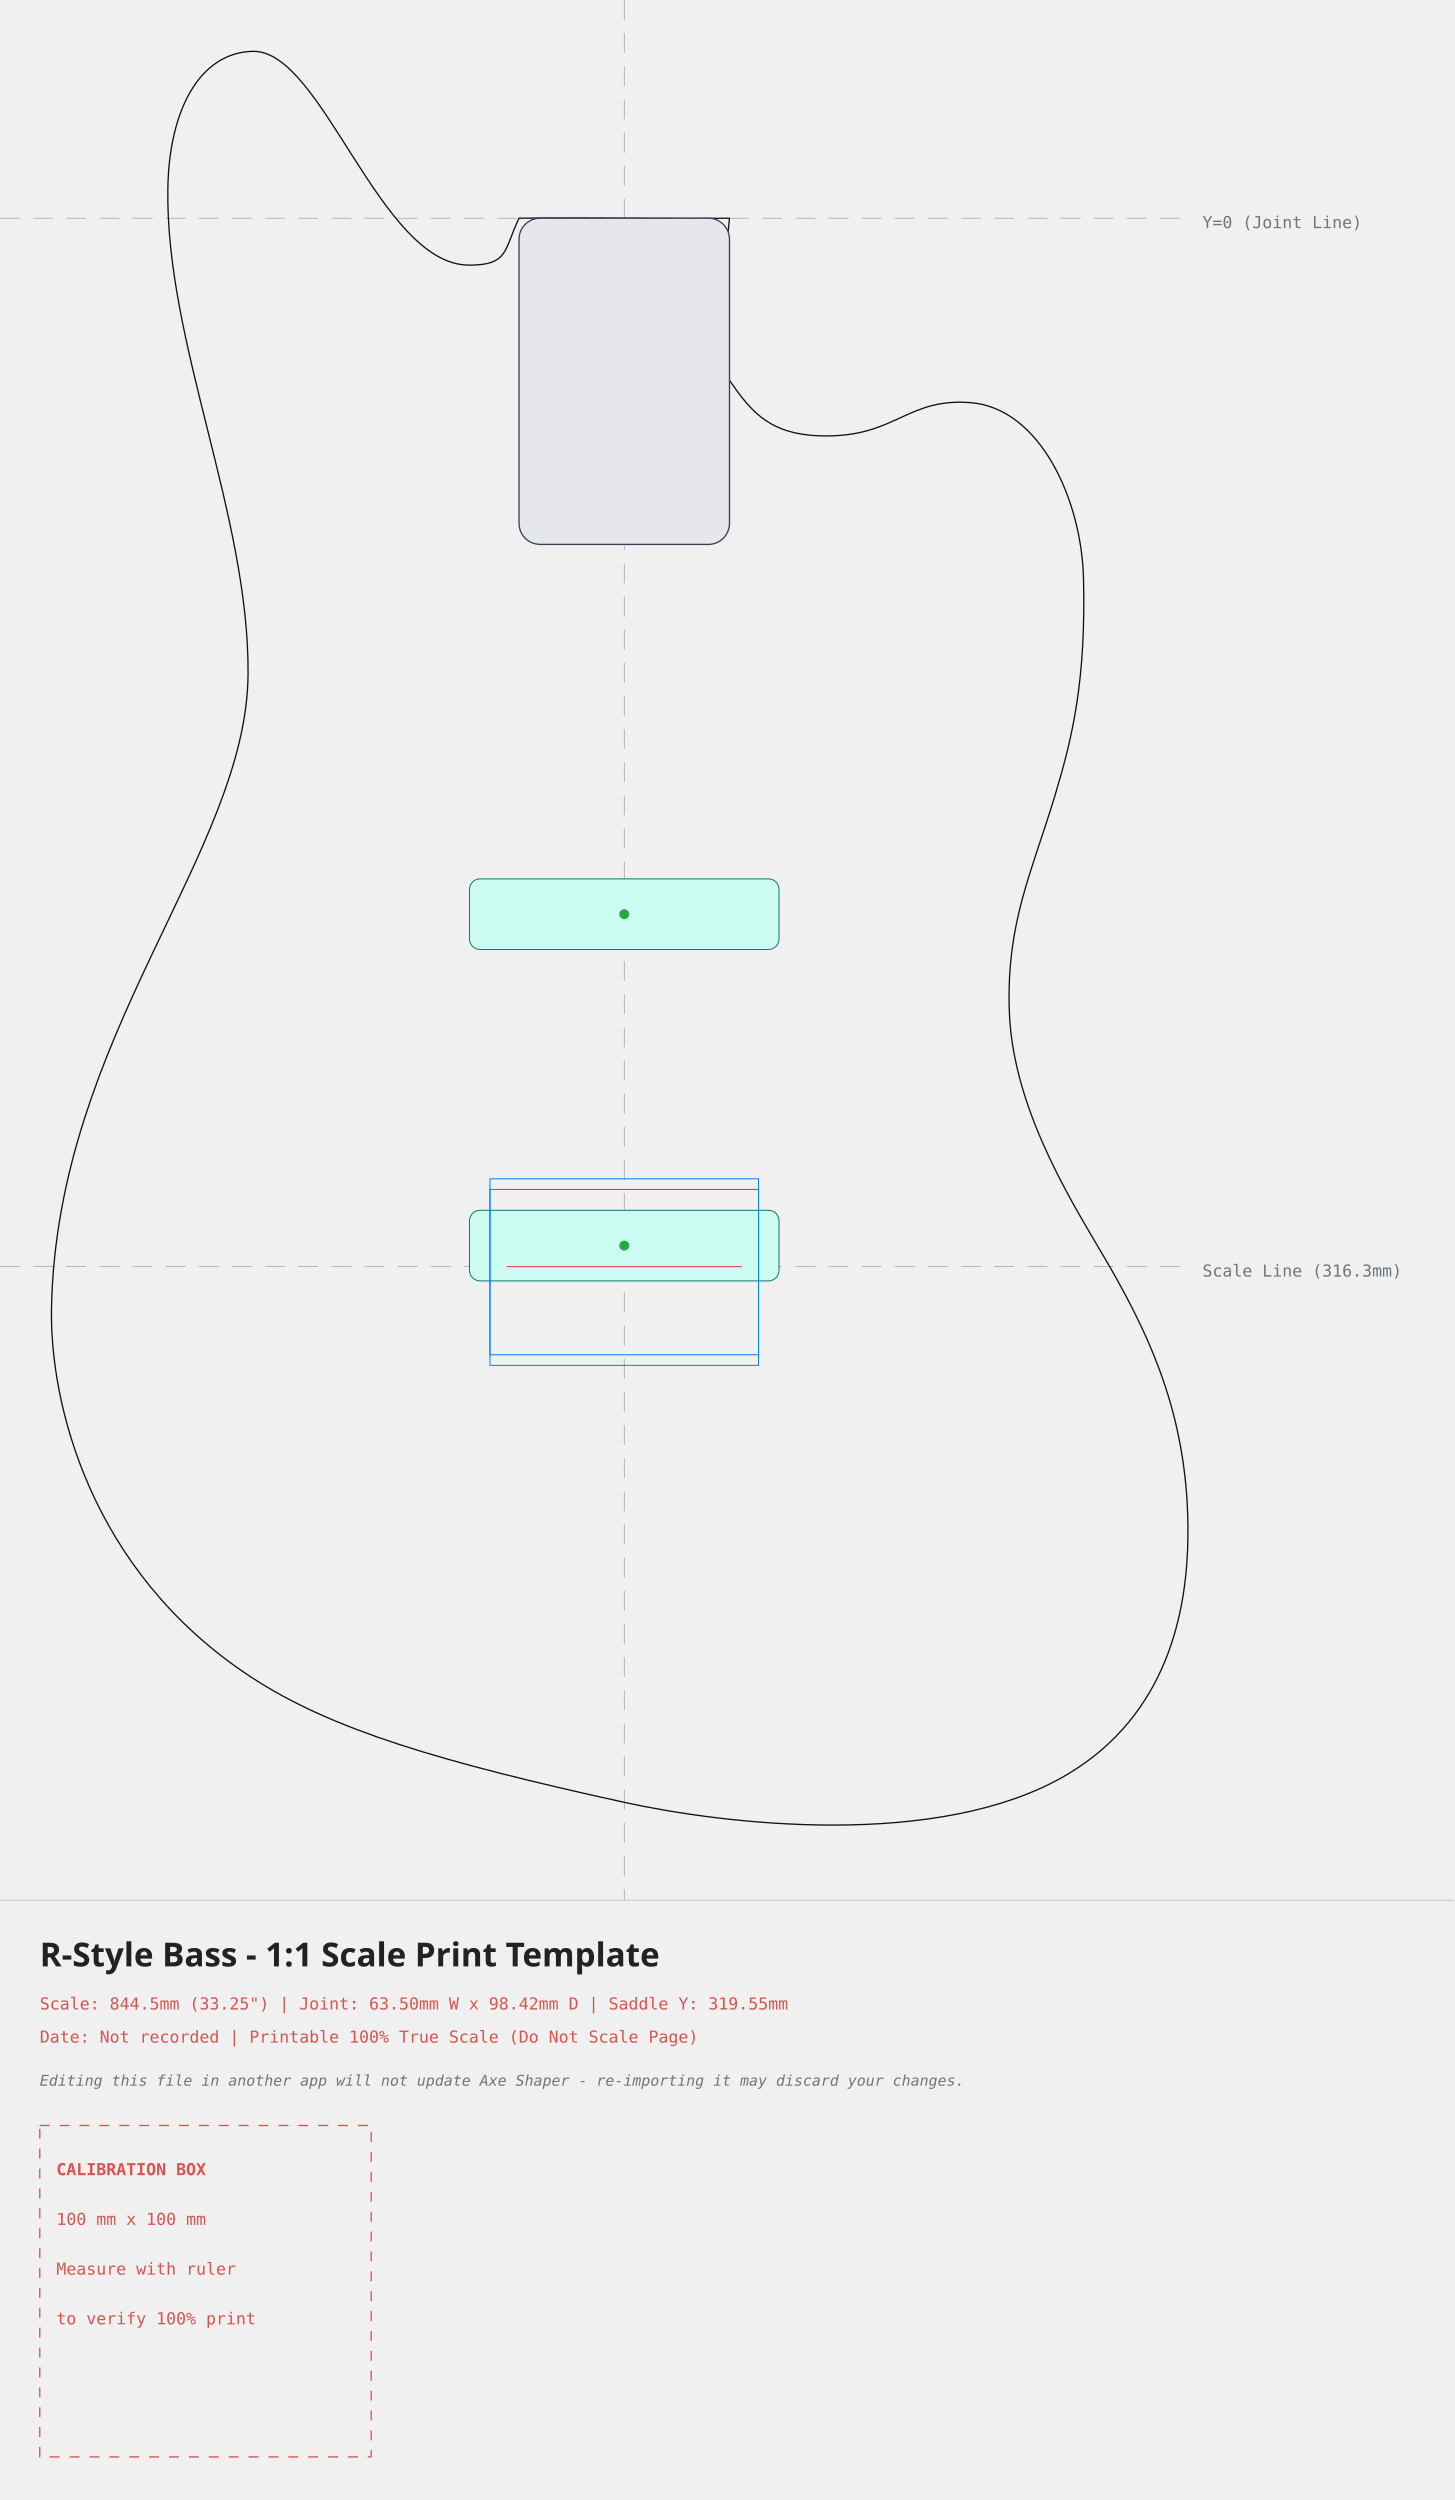
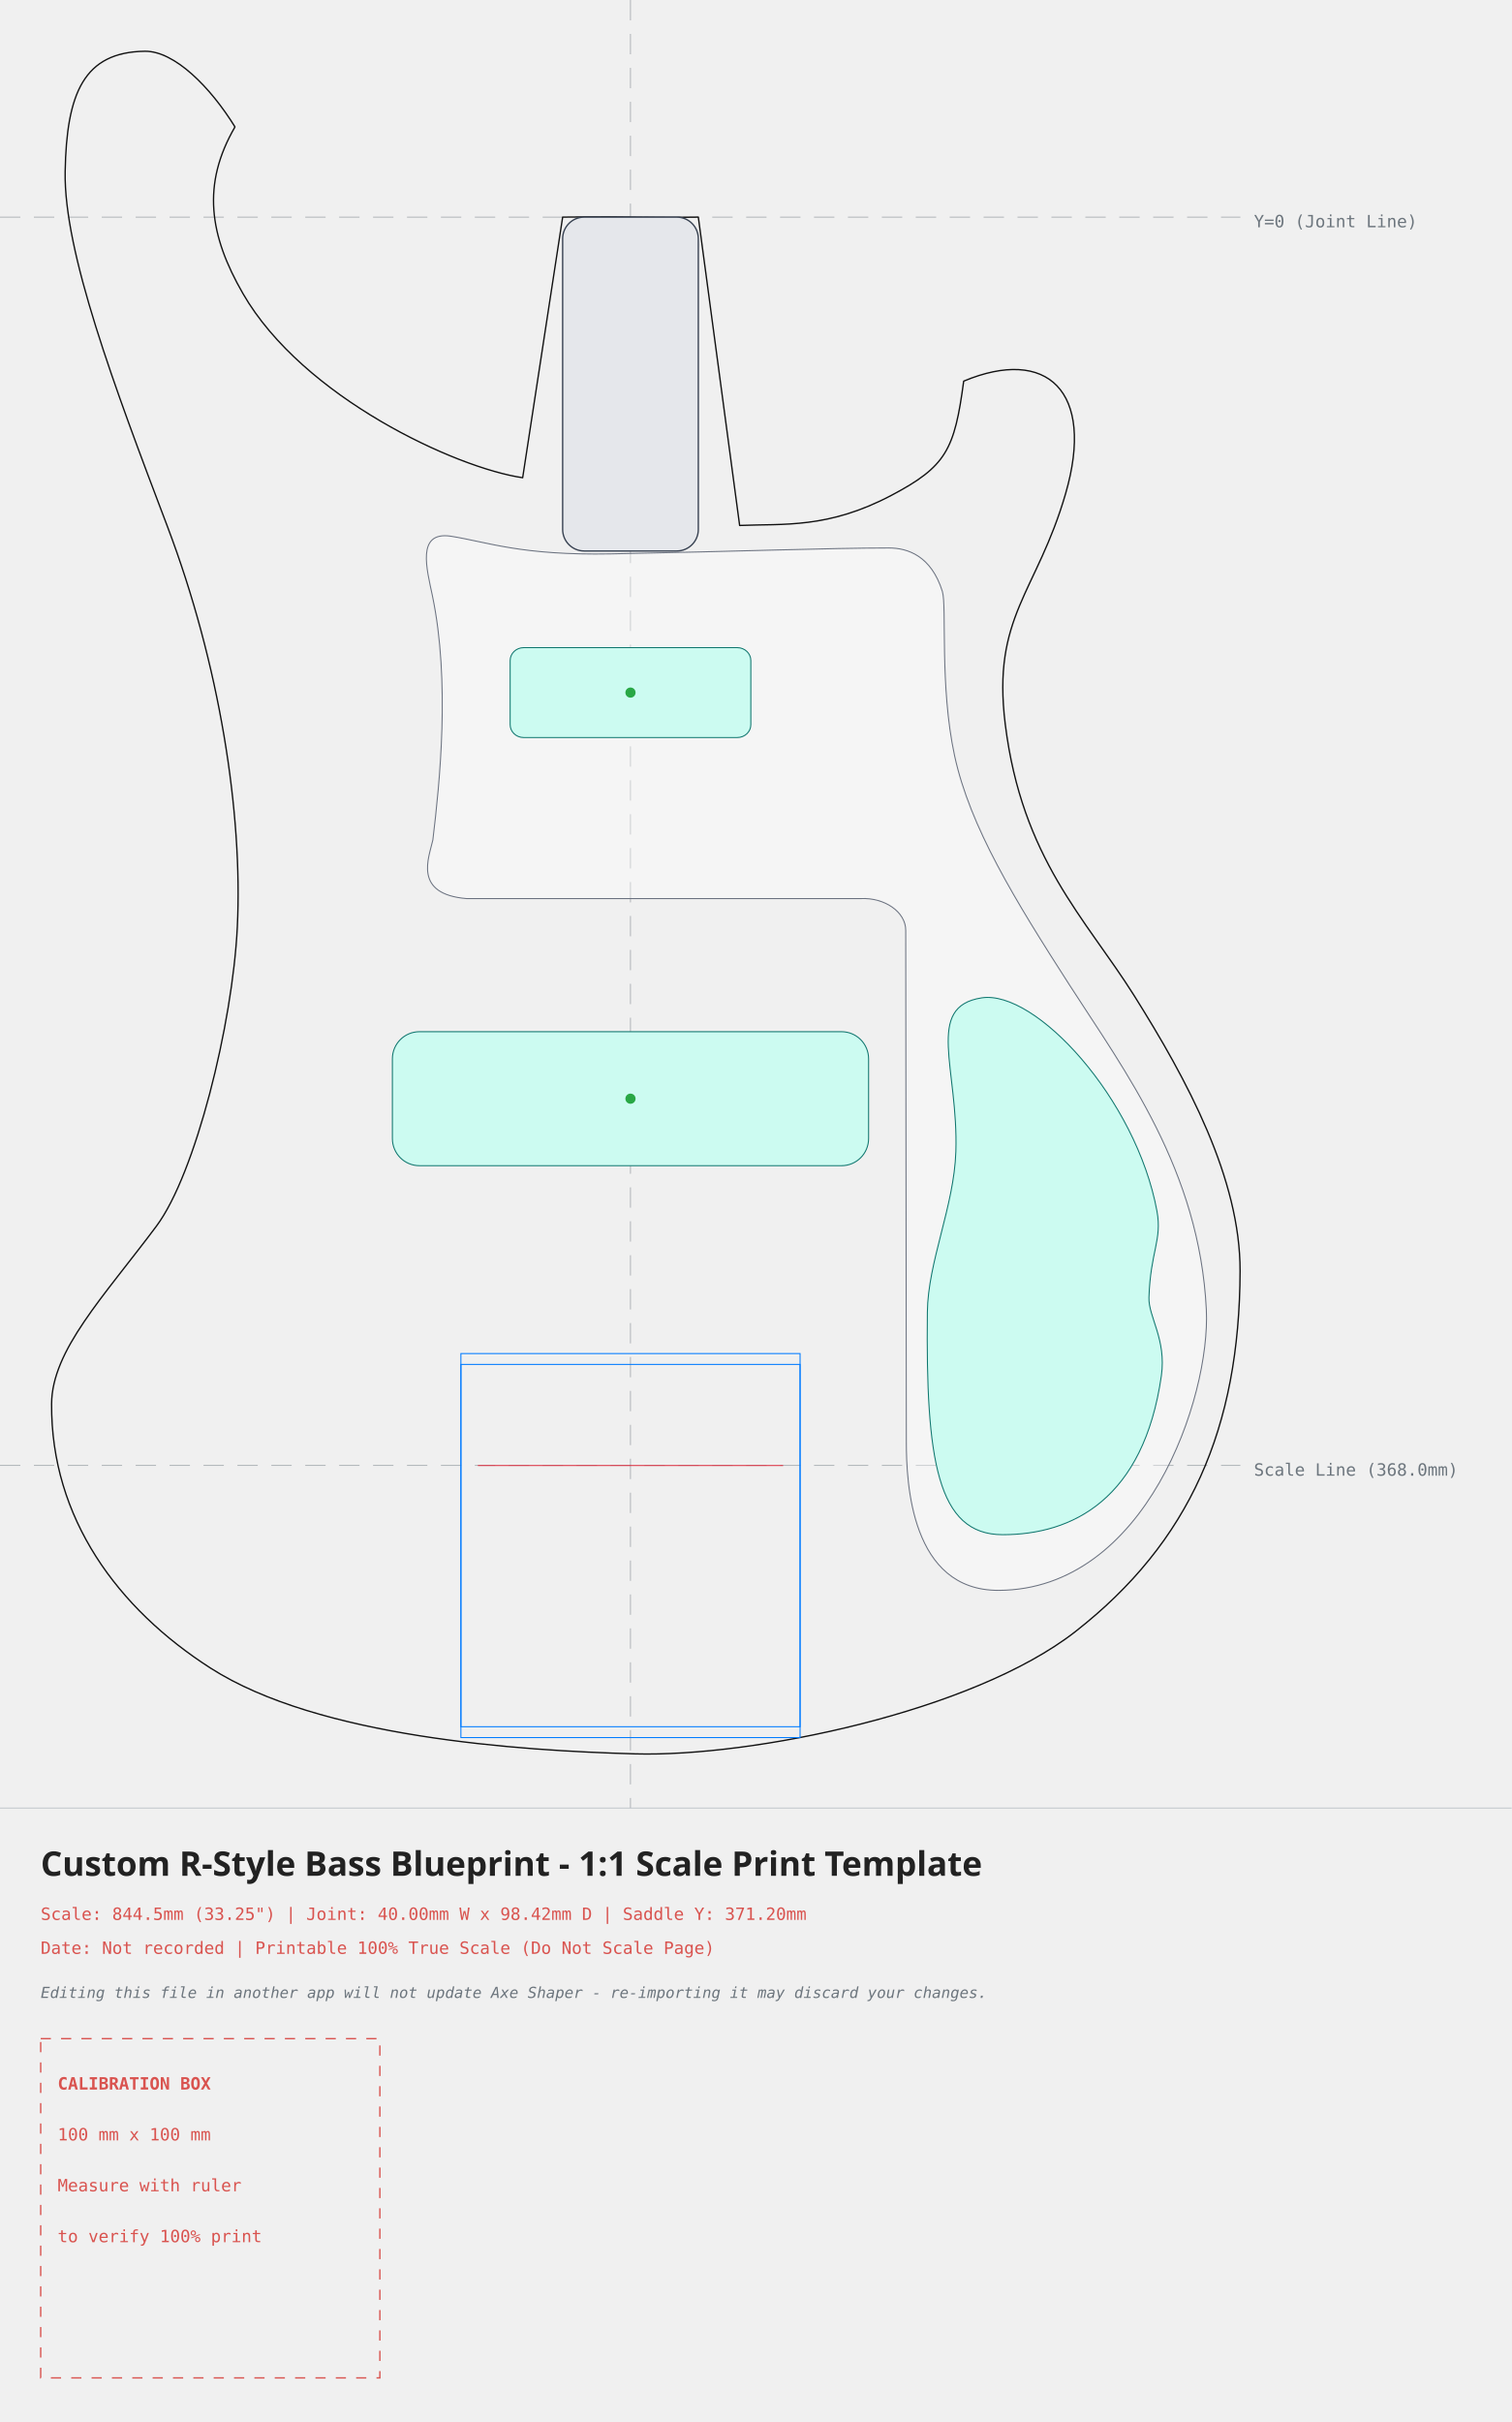
- <svg xmlns="http://www.w3.org/2000/svg" width="438.82mm" height="754.34mm" viewBox="-188.36 -65.84 438.82 754.34">
+ <svg xmlns="http://www.w3.org/2000/svg" width="445.70mm" height="713.95mm" viewBox="-185.89 -64.00 445.70 713.95">
  <style>
.outline{fill:none;stroke:#111;stroke-width:0.40;stroke-linecap:round;stroke-linejoin:round}
.edge-inset{fill:none;stroke:#555;stroke-width:0.30;stroke-dasharray:3 2}
.neck-pocket{fill:#e5e7eb;stroke:#374151;stroke-width:0.40}
.pickup-rout{fill:#ccfbf1;stroke:#0f766e;stroke-width:0.30}
.pickup-cover{fill:none;stroke:#111;stroke-width:0.30}
.bridge-rout{fill:none;stroke:#007bff;stroke-width:0.30}
.back-route{fill:#f3e8ff;stroke:#7e22ce;stroke-width:0.30;stroke-dasharray:3.00 2.00}
.front-route{fill:#ccfbf1;stroke:#0f766e;stroke-width:0.30}
.pickguard{fill:#fff;fill-opacity:0.35;stroke:#6b7280;stroke-width:0.30}
.center-axis{fill:none;stroke:#6c757d;stroke-width:0.20;stroke-dasharray:6 4;opacity:0.7}
.bridge-reference{fill:none;stroke:#dc3545;stroke-width:0.30}
.mounting-hole{fill:#007bff;stroke:none}
.calibration-box{fill:none;stroke:#d9534f;stroke-width:0.40;stroke-dasharray:3 3}
.band-rule{fill:none;stroke:#adb5bd;stroke-width:0.20}
.text-label{font-family:monospace,sans-serif;font-size:5px;fill:#d9534f}
.disclaimer-label{font-family:monospace,sans-serif;font-size:4.5px;font-style:italic;fill:#6c757d}
.axis-label{font-family:monospace,sans-serif;font-size:5px;fill:#6c757d}
.title-label{font-family:sans-serif;font-size:10px;font-weight:bold;fill:#222}
</style>
  <g id="guides">
-     <line class="center-axis" x1="0" y1="-65.84" x2="0" y2="507.50" />
-     <line class="center-axis" x1="-188.36" y1="0" x2="170.46" y2="0" />
-     <text class="axis-label" x="174.46" y="3">Y=0 (Joint Line)</text>
-     <line class="center-axis" x1="-188.36" y1="316.35" x2="170.46" y2="316.35" stroke="#007bff" />
-     <text class="axis-label" x="174.46" y="319.35" fill="#007bff">Scale Line (316.3mm)</text>
+     <line class="center-axis" x1="0" y1="-64.00" x2="0" y2="468.95" />
+     <line class="center-axis" x1="-185.89" y1="0" x2="179.81" y2="0" />
+     <text class="axis-label" x="183.81" y="3">Y=0 (Joint Line)</text>
+     <line class="center-axis" x1="-185.89" y1="368.00" x2="179.81" y2="368.00" stroke="#007bff" />
+     <text class="axis-label" x="183.81" y="371.00" fill="#007bff">Scale Line (368.0mm)</text>
  </g>
  <g id="body">
-     <path class="outline" d="M -31.75 0.00 C -36.38 9.67, -34.85 14.14, -46.74 14.16 C -73.79 14.22, -91.03 -50.84, -112.08 -50.35 C -128.28 -49.98, -137.31 -32.35, -137.71 -9.16 C -138.53 37.42, -113.14 89.49, -113.51 137.60 C -113.92 191.39, -171.24 246.75, -172.82 328.89 C -173.36 356.94, -161.65 407.94, -112.78 440.08 C -88.22 456.23, -54.98 465.90, 0.04 478.00 C 29.98 484.58, 95.04 492.50, 133.65 469.59 C 164.01 451.57, 169.83 420.28, 170.08 397.89 C 170.46 363.17, 159.41 338.91, 146.49 316.37 C 137.26 300.26, 117.28 270.47, 116.19 239.39 C 115.25 212.67, 122.84 197.78, 129.93 174.31 C 135.43 156.12, 139.32 139.06, 138.57 108.59 C 137.99 84.96, 125.42 57.25, 104.43 55.65 C 85.90 54.23, 82.20 65.21, 62.32 65.68 C 41.23 66.17, 36.79 56.00, 27.60 42.80 C 27.60 42.80, 31.75 0.00, 31.75 0.00 C 11.14 0.28, -6.94 -0.26, -31.75 0.00 Z" />
+     <path class="outline" d="M -20.00 0.00 C -20.00 0.00, -31.79 76.82, -31.79 76.82 C -51.40 73.96, -96.56 53.21, -114.26 22.54 C -124.16 5.38, -126.45 -9.63, -116.61 -26.59 C -123.86 -38.33, -134.44 -49.00, -143.18 -48.89 C -161.13 -48.66, -166.27 -36.58, -166.68 -13.39 C -167.10 10.26, -152.20 49.93, -136.57 91.09 C -121.12 131.79, -114.30 175.76, -115.92 209.24 C -117.32 238.07, -128.31 282.10, -139.76 297.42 C -155.44 318.41, -170.58 334.02, -170.68 349.82 C -170.89 383.52, -151.18 410.19, -123.78 427.74 C -91.93 448.13, -33.12 452.05, 1.39 453.00 C 35.89 453.95, 100.85 440.64, 131.15 416.97 C 164.90 390.59, 179.59 357.00, 179.73 310.68 C 179.81 283.53, 164.23 254.47, 148.38 229.30 C 134.13 206.67, 115.41 189.11, 110.49 149.46 C 106.54 117.63, 119.78 110.80, 128.28 81.53 C 137.09 51.19, 122.72 38.14, 98.24 48.35 C 95.54 68.66, 93.04 73.51, 76.92 82.02 C 58.26 91.88, 45.12 90.35, 32.18 90.89 C 32.18 90.89, 20.00 0.00, 20.00 0.00 C -0.61 0.28, 4.81 -0.26, -20.00 0.00 Z" />
+   </g>
+   <g id="pickguards">
+     <path class="pickguard" style="fill:#ffffff" d="M -53.05 94.05 C -42.04 95.79, -32.30 99.78, -5.69 99.27 C 31.83 98.56, 58.54 97.53, 76.21 97.53 C 81.72 97.53, 88.66 99.85, 91.94 110.30 C 93.31 114.68, 91.10 138.18, 95.55 158.75 C 100.09 179.76, 113.31 201.28, 129.53 226.50 C 145.76 251.71, 167.79 281.02, 169.78 322.09 C 171.04 347.91, 151.98 404.62, 108.57 404.80 C 82.66 404.90, 81.34 373.04, 81.33 361.16 C 81.33 361.16, 81.15 210.27, 81.15 210.27 C 81.18 204.79, 74.88 200.56, 67.97 200.88 C 67.97 200.88, -48.29 200.89, -48.29 200.89 C -64.19 199.56, -59.43 188.82, -58.27 183.61 C -56.24 166.80, -53.13 136.81, -58.40 111.61 C -60.04 103.81, -63.19 92.60, -53.05 94.05 Z" />
+   </g>
+   <g id="front-routes">
+     <path class="front-route" d="M 103.52 230.15 C 119.40 227.69, 149.13 259.87, 155.23 293.06 C 156.78 301.51, 153.30 304.92, 152.86 318.48 C 152.68 324.13, 158.05 330.83, 156.52 341.55 C 151.30 377.95, 130.32 388.39, 109.72 388.39 C 90.36 388.39, 87.06 366.20, 87.53 322.81 C 87.69 307.93, 95.41 291.57, 95.93 275.50 C 96.72 250.96, 86.68 232.76, 103.52 230.15 Z" />
  </g>
  <g id="neck-pocket">
-     <rect class="neck-pocket" x="-31.75" y="0" width="63.50" height="98.42" rx="6.35" />
+     <rect class="neck-pocket" x="-20.00" y="0" width="40.00" height="98.42" rx="6.35" />
  </g>
  <g id="pickups">
-     <g transform="rotate(0.00 0.00 210.00)">
-       <path class="pickup-rout" d="M -43.52 199.35 C -43.52 199.35, 43.52 199.35, 43.52 199.35 C 45.28 199.35, 46.70 200.77, 46.70 202.53 C 46.70 202.53, 46.70 217.47, 46.70 217.47 C 46.70 219.23, 45.28 220.65, 43.52 220.65 C 43.52 220.65, -43.52 220.65, -43.52 220.65 C -45.28 220.65, -46.70 219.23, -46.70 217.47 C -46.70 217.47, -46.70 202.53, -46.70 202.53 C -46.70 200.77, -45.28 199.35, -43.52 199.35 Z" />
-       <circle cx="0.00" cy="210.00" r="1.5" fill="#28a745" />
+     <g transform="rotate(0.00 0.00 140.16)">
+       <path class="pickup-rout" d="M -31.48 126.91 C -31.48 126.91, 31.48 126.91, 31.48 126.91 C 33.70 126.91, 35.48 128.61, 35.48 130.72 C 35.48 130.72, 35.48 149.61, 35.48 149.61 C 35.48 151.72, 33.70 153.41, 31.48 153.41 C 31.48 153.41, -31.48 153.41, -31.48 153.41 C -33.70 153.41, -35.48 151.72, -35.48 149.61 C -35.48 149.61, -35.48 130.72, -35.48 130.72 C -35.48 128.61, -33.70 126.91, -31.48 126.91 Z" />
+       <circle cx="0.00" cy="140.16" r="1.5" fill="#28a745" />
    </g>
-     <g transform="rotate(0.00 0.00 310.00)">
-       <path class="pickup-rout" d="M -43.52 299.35 C -43.52 299.35, 43.52 299.35, 43.52 299.35 C 45.28 299.35, 46.70 300.77, 46.70 302.52 C 46.70 302.52, 46.70 317.48, 46.70 317.48 C 46.70 319.23, 45.28 320.65, 43.52 320.65 C 43.52 320.65, -43.52 320.65, -43.52 320.65 C -45.28 320.65, -46.70 319.23, -46.70 317.48 C -46.70 317.48, -46.70 302.52, -46.70 302.52 C -46.70 300.77, -45.28 299.35, -43.52 299.35 Z" />
-       <circle cx="0.00" cy="310.00" r="1.5" fill="#28a745" />
+     <g transform="rotate(0.00 0.00 259.87)">
+       <path class="pickup-rout" d="M -62.20 240.12 C -62.20 240.12, 62.20 240.12, 62.20 240.12 C 66.64 240.12, 70.20 243.69, 70.20 248.12 C 70.20 248.12, 70.20 271.62, 70.20 271.62 C 70.20 276.05, 66.64 279.62, 62.20 279.62 C 62.20 279.62, -62.20 279.62, -62.20 279.62 C -66.64 279.62, -70.20 276.05, -70.20 271.62 C -70.20 271.62, -70.20 248.12, -70.20 248.12 C -70.20 243.69, -66.64 240.12, -62.20 240.12 Z" />
+       <circle cx="0.00" cy="259.87" r="1.5" fill="#28a745" />
    </g>
  </g>
  <g id="bridge">
-     <path class="bridge-rout" d="M -40.52 289.85 L 40.52 289.85 L 40.52 342.94 L -40.52 342.94 Z" />
-     <path class="bridge-rout" d="M -40.52 293.05 L 40.52 293.05 L 40.52 346.14 L -40.52 346.14 Z" />
-     <line class="bridge-reference" x1="-35.52" y1="316.35" x2="35.52" y2="316.35" />
+     <path class="bridge-rout" d="M -50.00 335.00 L 50.00 335.00 L 50.00 445.00 L -50.00 445.00 Z" />
+     <path class="bridge-rout" d="M -50.00 338.20 L 50.00 338.20 L 50.00 448.20 L -50.00 448.20 Z" />
+     <line class="bridge-reference" x1="-45.00" y1="368.00" x2="45.00" y2="368.00" />
  </g>
  <g id="information-band">
-     <line class="band-rule" x1="-188.36" y1="507.50" x2="250.46" y2="507.50" />
-     <text class="title-label" x="-176.36" y="527.50">R-Style Bass - 1:1 Scale Print Template</text>
-     <text class="text-label" x="-176.36" y="540.50">Scale: 844.5mm (33.25") | Joint: 63.50mm W x 98.42mm D | Saddle Y: 319.55mm</text>
-     <text class="text-label" x="-176.36" y="550.50">Date: Not recorded | Printable 100% True Scale (Do Not Scale Page)</text>
-     <text class="disclaimer-label" x="-176.36" y="563.50">Editing this file in another app will not update Axe Shaper - re-importing it may discard your changes.</text>
-     <g id="calibration" transform="translate(-176.36 575.50)">
+     <line class="band-rule" x1="-185.89" y1="468.95" x2="259.81" y2="468.95" />
+     <text class="title-label" x="-173.89" y="488.95">Custom R-Style Bass Blueprint - 1:1 Scale Print Template</text>
+     <text class="text-label" x="-173.89" y="501.95">Scale: 844.5mm (33.25") | Joint: 40.00mm W x 98.42mm D | Saddle Y: 371.20mm</text>
+     <text class="text-label" x="-173.89" y="511.95">Date: Not recorded | Printable 100% True Scale (Do Not Scale Page)</text>
+     <text class="disclaimer-label" x="-173.89" y="524.95">Editing this file in another app will not update Axe Shaper - re-importing it may discard your changes.</text>
+     <g id="calibration" transform="translate(-173.89 536.95)">
      <rect class="calibration-box" x="0" y="0" width="100" height="100" />
      <text class="text-label" x="5" y="15" font-weight="bold">CALIBRATION BOX</text>
      <text class="text-label" x="5" y="30">100 mm x 100 mm</text>
      <text class="text-label" x="5" y="45">Measure with ruler</text>
      <text class="text-label" x="5" y="60">to verify 100% print</text>
    </g>
  </g>
</svg>
